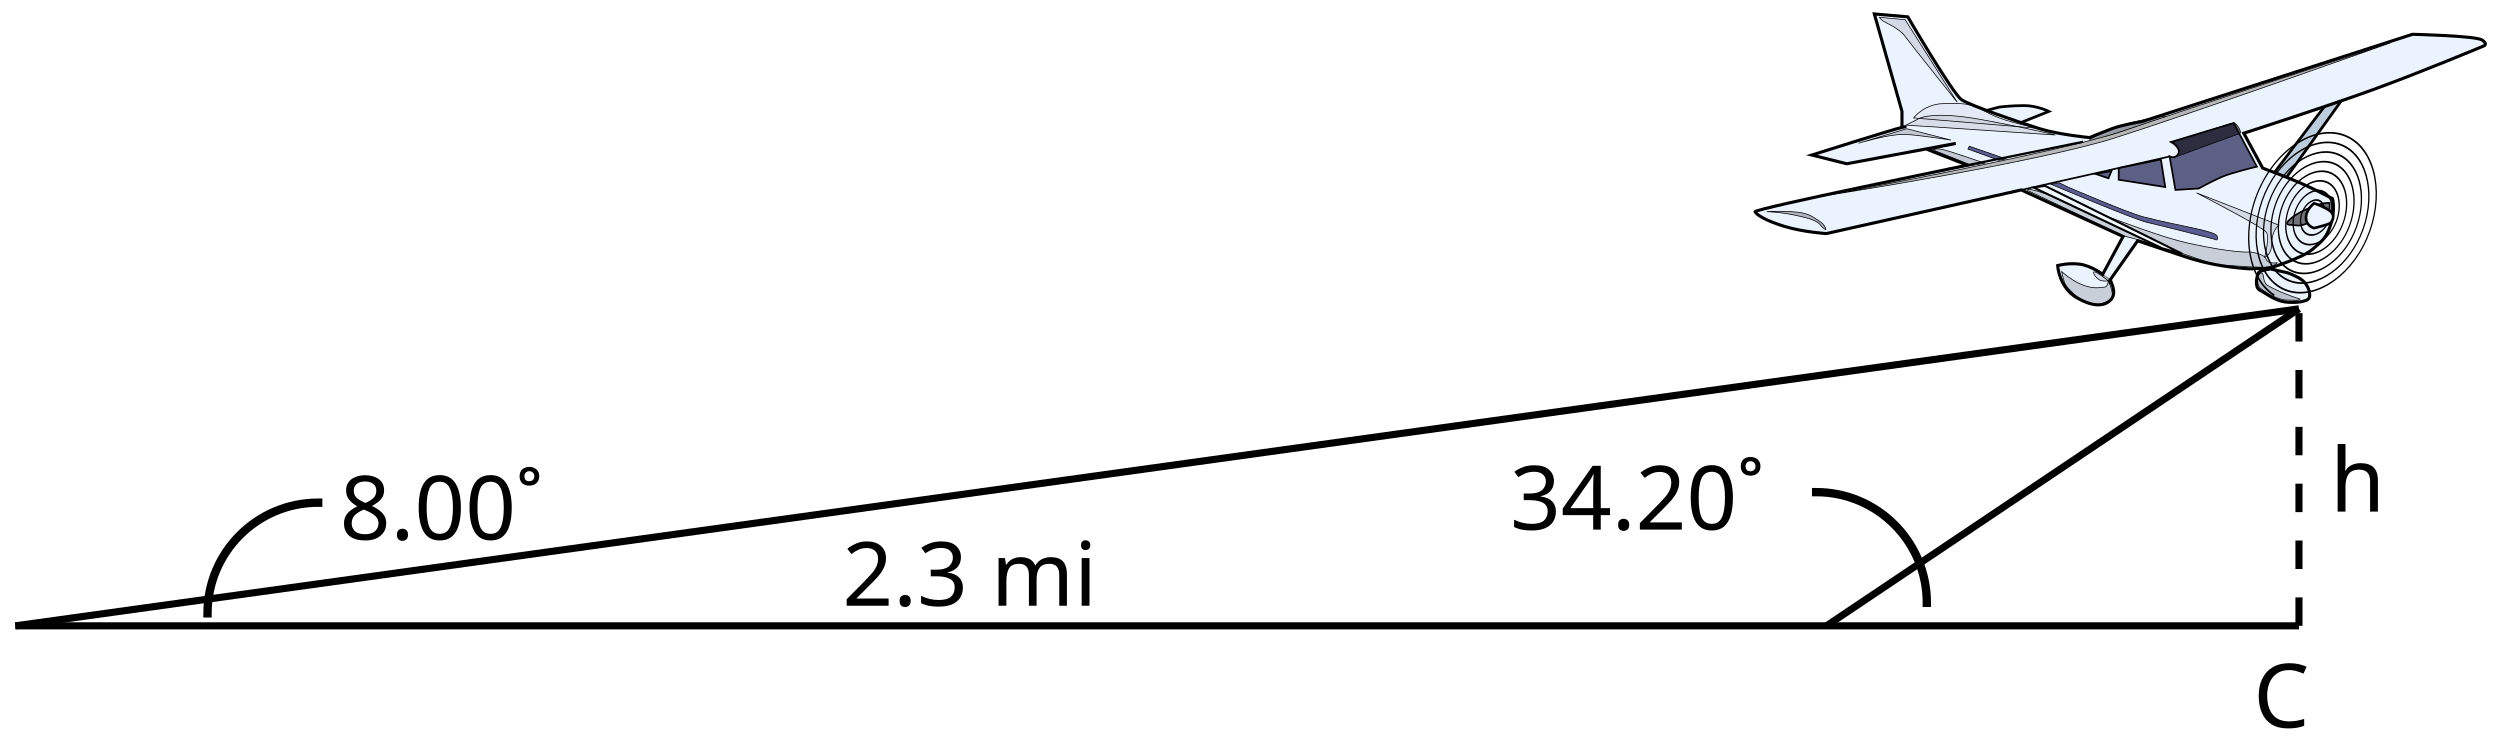
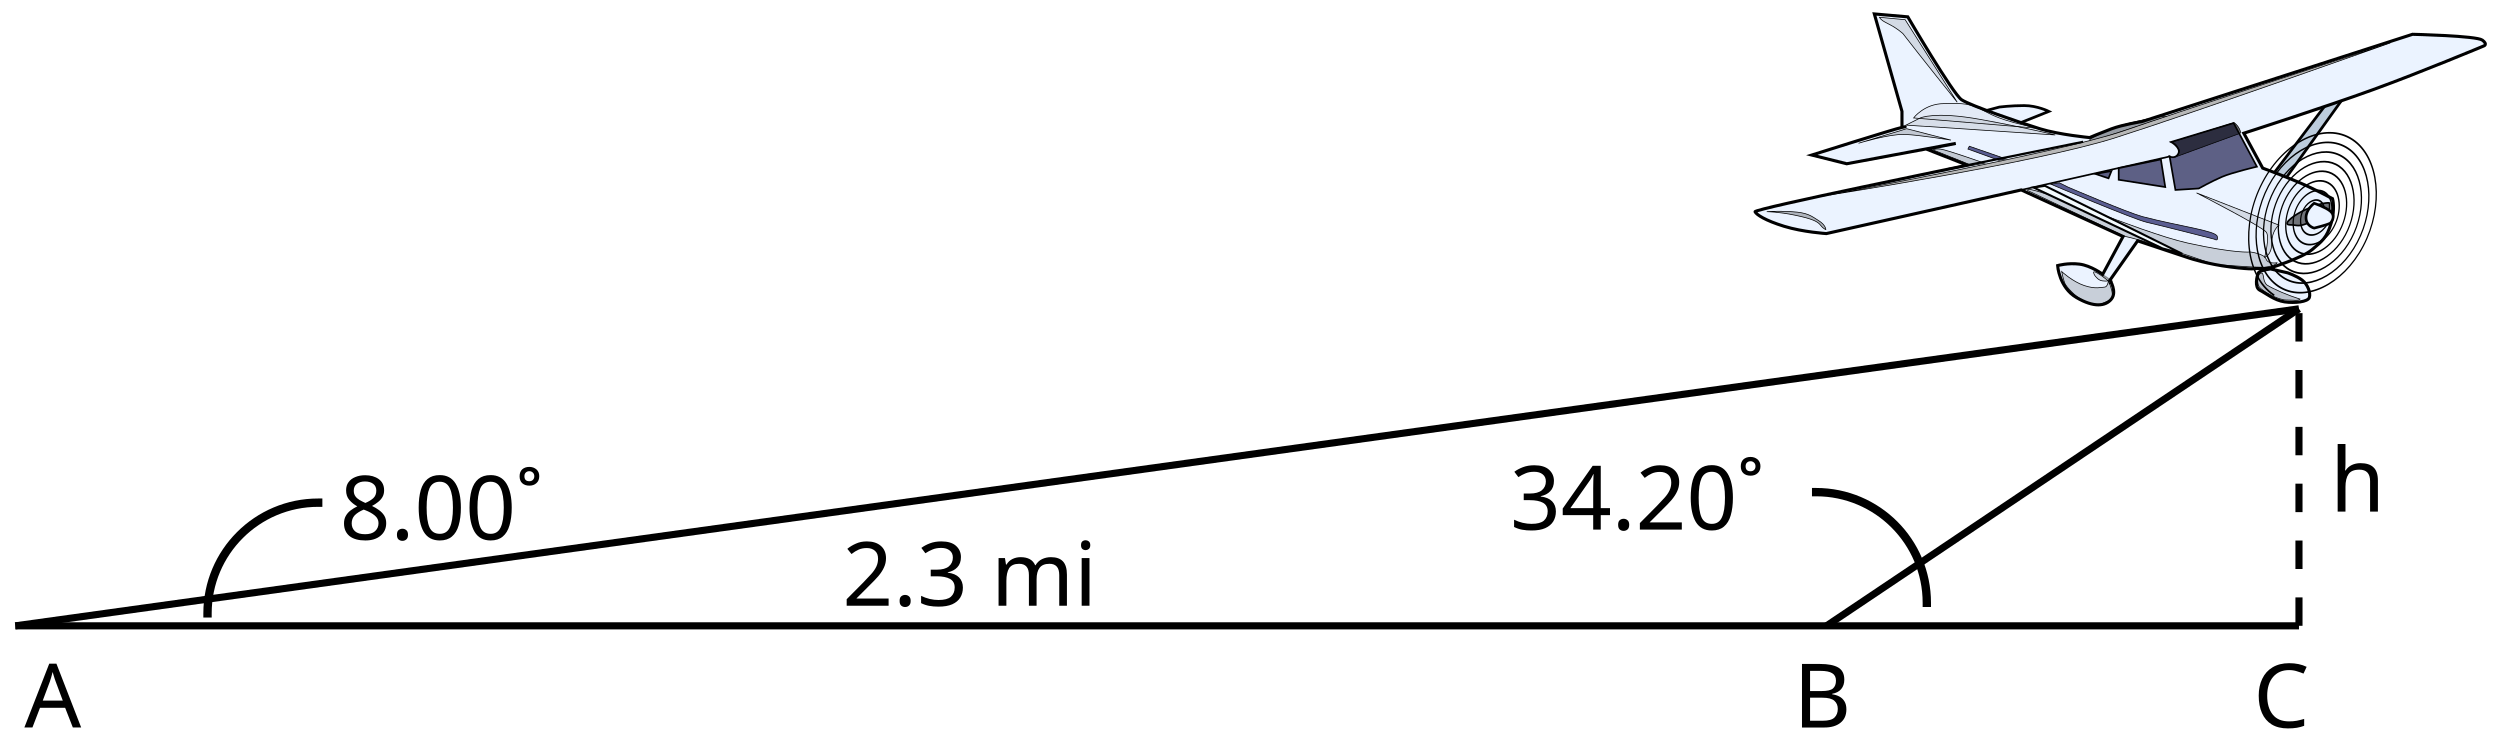
<svg xmlns="http://www.w3.org/2000/svg" style="font-style:normal;font-weight:normal;font-size:12px;font-family:Dialog;color-interpolation:auto;fill:#000000;fill-opacity:1;stroke:#000000;stroke-width:1;stroke-linecap:square;stroke-linejoin:miter;stroke-miterlimit:10;stroke-dasharray:none;stroke-dashoffset:0;stroke-opacity:1;color-rendering:auto;image-rendering:auto;shape-rendering:auto;text-rendering:auto" contentScriptType="text/ecmascript" preserveAspectRatio="xMidYMid" zoomAndPan="magnify" version="1.0" contentStyleType="text/css" id="svg7" width="300" height="90">
  <defs id="genericDefs">
    <defs id="defs1">
      <clipPath clipPathUnits="userSpaceOnUse" id="clipPath1">
        <path d="M 0,0 H 490 V 490 H 0 Z" id="path1" />
      </clipPath>
      <clipPath clipPathUnits="userSpaceOnUse" id="clipPath2">
        <path d="m 1,208.043 v 73.913 h 488.996 v -73.913 z" id="path2" />
      </clipPath>
    </defs>
  </defs>
  <path d="M 4,278.957 H 485.996" style="font-family:'Times New Roman';color-interpolation:linearRGB;fill:none;stroke-width:1.5;stroke-linecap:butt;stroke-linejoin:round;color-rendering:optimizeQuality;image-rendering:optimizeQuality;text-rendering:optimizeLegibility" clip-path="url(#clipPath2)" id="path3" transform="matrix(0.568548,0,0,0.568548,-0.435044,-83.50062)" />
-   <path d="M 4,278.957 485.996,212.043" style="font-family:'Times New Roman';color-interpolation:linearRGB;fill:none;stroke-width:1.5;stroke-linecap:butt;stroke-linejoin:round;color-rendering:optimizeQuality;image-rendering:optimizeQuality;text-rendering:optimizeLegibility" clip-path="url(#clipPath2)" id="path4" transform="matrix(0.568548,0,0,0.568548,-0.435044,-83.50062)" />
+   <path d="M 4,278.957 485.996,212.043" style="font-family:'Times New Roman';display:inline;color-interpolation:linearRGB;fill:none;stroke-width:1.5;stroke-linecap:butt;stroke-linejoin:round;color-rendering:optimizeQuality;image-rendering:optimizeQuality;text-rendering:optimizeLegibility" clip-path="url(#clipPath2)" id="path4" transform="matrix(0.568548,0,0,0.568548,-0.435044,-83.50062)" />
  <path d="m 386.273,278.957 99.723,-66.913" style="font-family:'Times New Roman';color-interpolation:linearRGB;fill:none;stroke-width:1.5;stroke-linecap:butt;stroke-linejoin:round;color-rendering:optimizeQuality;image-rendering:optimizeQuality;text-rendering:optimizeLegibility" clip-path="url(#clipPath2)" id="path5" transform="matrix(0.568548,0,0,0.568548,-0.435044,-83.50062)" />
  <path d="M 485.996,278.957 V 212.043" style="font-family:'Times New Roman';color-interpolation:linearRGB;fill:none;stroke-width:1.5;stroke-linecap:butt;stroke-linejoin:round;stroke-dasharray:6, 6;stroke-dashoffset:0;color-rendering:optimizeQuality;image-rendering:optimizeQuality;text-rendering:optimizeLegibility" clip-path="url(#clipPath2)" id="path6" transform="matrix(0.568548,0,0,0.568548,-0.435044,-83.50062)" />
  <text xml:space="preserve" style="font-size:10.667px;font-family:sans-serif;-inkscape-font-specification:'sans-serif, Normal';fill:#000000;stroke-width:1.002;stroke-dasharray:3.411, 3.411;stroke-dashoffset:0" x="101.086" y="72.687" id="text7">
    <tspan id="tspan7" x="101.086" y="72.687" style="stroke:none">2.3 mi</tspan>
  </text>
-   <text xml:space="preserve" style="font-style:normal;font-weight:normal;font-size:10.667px;font-family:sans-serif;-inkscape-font-specification:'sans-serif, Normal';display:inline;color-interpolation:auto;fill:#000000;fill-opacity:1;stroke:#000000;stroke-width:1.002;stroke-linecap:square;stroke-linejoin:miter;stroke-miterlimit:10;stroke-dasharray:3.411, 3.411;stroke-dashoffset:0;stroke-opacity:1;color-rendering:auto;image-rendering:auto;shape-rendering:auto;text-rendering:auto" x="1.753" y="87.16" id="text7-2">
-     <tspan id="tspan7-2" x="0" y="0" style="stroke:none">A</tspan>
+   <text xml:space="preserve" style="font-style:normal;font-weight:normal;font-size:10.667px;font-family:sans-serif;-inkscape-font-specification:'sans-serif, Normal';color-interpolation:auto;fill:#000000;fill-opacity:1;stroke:none;stroke-width:1.002;stroke-linecap:square;stroke-linejoin:miter;stroke-miterlimit:10;stroke-dasharray:3.413, 3.413;stroke-dashoffset:0;stroke-opacity:1;color-rendering:auto;image-rendering:auto;shape-rendering:auto;text-rendering:auto" x="270.39" y="87.3" id="text7-2-5-6">
+     <tspan id="tspan7-2-0-7" x="270.39" y="87.3" style="stroke:none;stroke-width:1.002;stroke-dasharray:3.413, 3.413;stroke-dashoffset:0">C</tspan>
  </text>
-   <text xml:space="preserve" style="font-style:normal;font-weight:normal;font-size:10.667px;font-family:sans-serif;-inkscape-font-specification:'sans-serif, Normal';display:inline;color-interpolation:auto;fill:#000000;fill-opacity:1;stroke:#000000;stroke-width:1.002;stroke-linecap:square;stroke-linejoin:miter;stroke-miterlimit:10;stroke-dasharray:3.411, 3.411;stroke-dashoffset:0;stroke-opacity:1;color-rendering:auto;image-rendering:auto;shape-rendering:auto;text-rendering:auto" x="214.014" y="87.16" id="text7-2-5">
-     <tspan id="tspan7-2-0" x="0" y="0" style="stroke:none">B</tspan>
+   <text xml:space="preserve" style="font-style:normal;font-weight:normal;font-size:10.667px;font-family:sans-serif;-inkscape-font-specification:'sans-serif, Normal';color-interpolation:auto;fill:#000000;fill-opacity:1;stroke:none;stroke-width:1.002;stroke-linecap:square;stroke-linejoin:miter;stroke-miterlimit:10;stroke-dasharray:3.413, 3.413;stroke-dashoffset:0;stroke-opacity:1;color-rendering:auto;image-rendering:auto;shape-rendering:auto;text-rendering:auto" x="215.208" y="87.3" id="text7-2-5-6-5">
+     <tspan id="tspan7-2-0-7-0" x="215.208" y="87.3" style="stroke:none;stroke-width:1.002;stroke-dasharray:3.413, 3.413;stroke-dashoffset:0">B</tspan>
  </text>
-   <text xml:space="preserve" style="font-style:normal;font-weight:normal;font-size:10.667px;font-family:sans-serif;-inkscape-font-specification:'sans-serif, Normal';color-interpolation:auto;fill:#000000;fill-opacity:1;stroke:#000000;stroke-width:1.002;stroke-linecap:square;stroke-linejoin:miter;stroke-miterlimit:10;stroke-dasharray:3.411, 3.411;stroke-dashoffset:0;stroke-opacity:1;color-rendering:auto;image-rendering:auto;shape-rendering:auto;text-rendering:auto" x="270.39" y="87.3" id="text7-2-5-6">
-     <tspan id="tspan7-2-0-7" x="270.39" y="87.3" style="stroke:none">C</tspan>
+   <text xml:space="preserve" style="font-style:normal;font-weight:normal;font-size:10.667px;font-family:sans-serif;color-interpolation:auto;fill:#000000;fill-opacity:1;stroke:none;stroke-width:1.002;stroke-linecap:square;stroke-linejoin:miter;stroke-miterlimit:10;stroke-dasharray:3.413, 3.413;stroke-dashoffset:0;stroke-opacity:1;color-rendering:auto;image-rendering:auto;shape-rendering:auto;text-rendering:auto;-inkscape-font-specification:'sans-serif, Normal'" x="2.925" y="87.295" id="text7-2-5-6-61">
+     <tspan id="tspan7-2-0-7-3" x="2.925" y="87.295" style="stroke:none;stroke-width:1.002;stroke-dasharray:3.413, 3.413;stroke-dashoffset:0">A</tspan>
  </text>
-   <g id="layer1" transform="matrix(-0.08789927,0,0,0.08789927,300.657,-12.9227)">
+   <text xml:space="preserve" style="font-size:10.667px;font-family:sans-serif;-inkscape-font-specification:'sans-serif, Normal';fill:#000000;stroke:none;stroke-width:1.002;stroke-dasharray:3.411, 3.411;stroke-dashoffset:0" x="40.766" y="64.746" id="text8">
+     <tspan id="tspan8" x="40.766" y="64.746">8.00˚</tspan>
+   </text>
+   <text xml:space="preserve" style="font-style:normal;font-weight:normal;font-size:10.667px;font-family:sans-serif;-inkscape-font-specification:'sans-serif, Normal';color-interpolation:auto;fill:#000000;fill-opacity:1;stroke:none;stroke-width:1.002;stroke-linecap:square;stroke-linejoin:miter;stroke-miterlimit:10;stroke-dasharray:3.411, 3.411;stroke-dashoffset:0;stroke-opacity:1;color-rendering:auto;image-rendering:auto;shape-rendering:auto;text-rendering:auto" x="181.208" y="63.55" id="text8-7">
+     <tspan id="tspan8-8" x="181.208" y="63.55">34.20˚</tspan>
+   </text>
+   <path id="path8" style="fill:none;stroke:#000000;stroke-width:1.002;stroke-dasharray:none;stroke-dashoffset:0;stroke-opacity:1" d="m 24.902,73.601 c 0,-7.335 5.946,-13.281 13.281,-13.281" />
+   <path id="path8-1" style="font-style:normal;font-weight:normal;font-size:12px;font-family:Dialog;color-interpolation:auto;fill:none;fill-opacity:1;stroke:#000000;stroke-width:1.002;stroke-linecap:square;stroke-linejoin:miter;stroke-miterlimit:10;stroke-dasharray:none;stroke-dashoffset:0;stroke-opacity:1;color-rendering:auto;image-rendering:auto;shape-rendering:auto;text-rendering:auto" d="m 231.219,72.337 c 0,-7.335 -5.946,-13.281 -13.281,-13.281" />
+   <text xml:space="preserve" style="font-style:normal;font-weight:normal;font-size:10.667px;font-family:sans-serif;-inkscape-font-specification:'sans-serif, Normal';color-interpolation:auto;fill:#000000;fill-opacity:1;stroke:#000000;stroke-width:1.002;stroke-linecap:square;stroke-linejoin:miter;stroke-miterlimit:10;stroke-dasharray:3.411, 3.411;stroke-dashoffset:0;stroke-opacity:1;color-rendering:auto;image-rendering:auto;shape-rendering:auto;text-rendering:auto" x="279.615" y="61.392" id="text7-2-5-6-6">
+     <tspan id="tspan7-2-0-7-5" x="279.615" y="61.392" style="stroke:none">h</tspan>
+   </text>
+   <g id="layer1" transform="matrix(-0.08789927,0,0,0.08789927,300.657,-12.9227)" style="font-style:normal;font-weight:normal;font-size:12px;font-family:Dialog;color-interpolation:auto;fill:#000000;fill-opacity:1;stroke:#000000;stroke-width:1;stroke-linecap:square;stroke-linejoin:miter;stroke-miterlimit:10;stroke-dasharray:none;stroke-dashoffset:0;stroke-opacity:1;color-rendering:auto;image-rendering:auto;shape-rendering:auto;text-rendering:auto">
    <g id="g2412">
      <path id="path2154" style="fill:#bcccdc;fill-rule:evenodd;stroke:#000000;stroke-width:3.767" d="m 220.23,279.24 85.39,119.14 15.88,-7.94 -93.33,-123.12 z" />
      <path id="path2142" style="fill:#ebf3ff;fill-rule:evenodd;stroke:#000000;stroke-width:3.767" d="m 663.06,314.98 -39.72,-15.89 c 0,0 15.89,-7.94 33.76,-7.94 17.87,0 33.76,1.99 33.76,1.99 l 29.78,7.94 z" />
      <path id="path1381" style="fill:#ebf3ff;fill-rule:evenodd;stroke:#000000;stroke-width:4.238" d="m 236.11,418.24 c 0,0 25.82,-13.9 49.65,-23.83 23.83,-9.93 45.67,-17.87 45.67,-17.87 l 25.82,-47.66 c 0,0 -111.21,-35.74 -176.74,-59.57 -65.53,-23.83 -150.92,-59.58 -150.92,-59.58 0.002,0 -5.955,-1.98 1.988,-7.94 7.943,-5.96 95.322,-7.94 95.322,-7.94 l 369.35,119.14 c 0,0 25.82,3.98 41.7,9.93 15.89,5.96 29.79,11.92 29.79,11.92 0,0 41.7,-3.97 67.52,-11.92 25.81,-7.94 95.31,-31.77 107.23,-39.71 11.91,-7.95 73.47,-113.19 73.47,-113.19 l 45.67,-3.97 -37.73,133.04 v 21.85 c 0,0 -9.92,-1.99 0,0 9.93,1.98 123.12,37.73 123.12,37.73 l -47.66,11.91 -148.93,-27.8 39.72,7.94 -55.61,21.85 c 0,0 291.96,59.57 289.96,63.54 -2,3.97 -13.9,11.92 -39.75,19.86 -25.81,7.94 -57.58,9.93 -57.58,9.93 l -266.1,-59.57 -139,63.54 27.8,51.63 c 0,0 15.88,-11.91 31.77,-13.9 15.89,-1.98 29.79,1.99 29.79,1.99 0,0 -1.99,29.78 -25.82,43.68 -23.83,13.9 -39.71,11.92 -47.66,1.99 -7.94,-9.93 1.99,-25.82 1.99,-25.82 l -37.73,-53.61 -71.49,23.83 c 0,0 -23.83,7.94 -55.6,11.91 -31.77,3.97 -33.76,1.99 -33.76,1.99 l -25.96,-0.09 c 0,0 19.86,1.99 21.85,5.96 1.98,3.97 5.95,19.86 -1.99,23.83 -7.94,3.97 -19.86,13.9 -33.76,15.89 -13.9,1.98 -31.77,0 -33.76,-5.96 -1.98,-5.96 1.99,-17.87 9.93,-23.83 7.95,-5.96 19.86,-9.93 19.86,-9.93 l 25.96,-5.87 c 0,0 -45.67,-13.9 -59.58,-25.82 -13.9,-11.91 -19.85,-15.88 -25.81,-35.74 -5.96,-19.86 -1.99,-33.76 -1.99,-33.76 z" />
      <path id="path2176" style="fill:#000000;fill-opacity:0.362;fill-rule:evenodd" d="m 462.1,306.44 c 1.22,-3.67 53.79,8.56 68.46,13.45 14.66,4.89 36.67,17.11 36.67,17.11 v 3.67 z" />
      <path id="path2144" style="fill:#000035;fill-opacity:0.605;fill-rule:evenodd;stroke:#000000;stroke-width:2.354px" d="m 339.37,374.55 c 0,0 33.76,7.95 47.66,13.9 13.9,5.96 31.78,15.89 31.78,15.89 l 31.77,1.99 7.94,-45.68 c 0,0 -7.94,3.97 -11.91,-3.97 -3.98,-7.94 9.93,-15.88 9.93,-15.88 l -85.39,-25.82 z" />
      <path id="path2146" style="fill:none;stroke:#000000;stroke-width:2.354px" d="m 458.52,360.65 202.55,45.68" />
      <path id="path2148" style="fill:#5d6085;fill-rule:evenodd;stroke:#000000;stroke-width:2.354px" d="m 464.48,402.35 5.96,-37.73 57.58,11.92 v 15.89 z" />
      <path id="path2150" style="fill:#5d6085;fill-rule:evenodd;stroke:#000000;stroke-width:2.354px" d="m 537.95,380.51 3.97,9.93 17.88,-5.96 z" />
      <path id="path2152" style="fill:#000000;fill-opacity:0.524;fill-rule:evenodd;stroke:#000000;stroke-width:2.354px" d="m 240.09,424.2 c 0,0 5.95,-1.99 25.81,5.96 19.86,7.94 27.8,15.88 27.8,15.88 0,0 9.93,7.94 0,7.94 -9.93,0 -9.93,3.98 -27.8,-3.97 -17.87,-7.94 -25.81,-9.93 -25.81,-17.87 z" />
      <path id="path2170" style="fill:#000000;fill-opacity:0.151;fill-rule:evenodd" d="m 311.75,505.69 c 0,0 12.64,2.3 15.09,-5.04 2.44,-7.33 21.58,-9.63 21.58,-9.63 0,0 19.56,2.45 85.57,-12.22 66.01,-14.67 222.77,-83.86 218.45,-71.76 l -131.85,62.4 c -21.61,4.32 -82.58,24.3 -123.27,38.7 -35.52,2.29 -50.78,3.73 -67.89,3.87 -17.11,-2.44 -17.68,-6.32 -17.68,-6.32 z" />
      <path id="path2156" style="fill:#f4fbfe;fill-rule:evenodd;stroke:#000000;stroke-width:2.825" d="m 441.32,493.47 187.39,-92.76 15.53,2.3 -176.03,83.12 z" />
      <path id="path2162" style="fill:#000000;fill-opacity:0.038;fill-rule:evenodd" d="m 632.01,322.69 176.03,-14.66 c 0,0 -14.67,-19.56 -41.56,-19.56 -26.9,0 -33.02,-2.09 -59.91,12.58 -26.9,14.67 -74.56,21.64 -74.56,21.64 z" />
      <path id="path2166" style="fill:#000000;fill-opacity:0.103;fill-rule:evenodd" d="m 748.48,286.54 71.07,-112.62 35.09,-3.31 c -4.32,7.78 -15.26,7.65 -31.93,22.15 -24.45,31.78 -74.23,93.78 -74.23,93.78 z" />
      <path id="path2168" style="fill:#000000;fill-opacity:0.103;fill-rule:evenodd" d="m 421.76,410.35 -112.46,44 c 0,0 9.78,7.34 9.78,24.45 0,17.11 9.78,19.56 9.78,19.56 0,0 -7.33,-26.9 -2.44,-34.23 4.89,-7.33 95.34,-53.78 95.34,-53.78 z" />
      <path id="path2172" style="fill:#000000;fill-opacity:0.178;fill-rule:evenodd" d="m 757.02,338.29 60.51,-15.56 65.69,19.88 c 0,0 -42.36,-12.97 -63.1,-12.1 -20.74,0.86 -63.1,7.78 -63.1,7.78 z" />
      <path id="path2174" style="fill:#b8b8b8;fill-rule:evenodd" d="m 922.11,413.13 c 0,0 -320.67,-59.64 -400.19,-87.3 -79.53,-27.66 -364.61,-120.24 -364.61,-120.24 0,0 262.86,93.64 377.52,130.22 109.78,34.13 387.28,77.32 387.28,77.32 z" />
      <path id="path2178" style="fill:#000000;fill-opacity:0.259;fill-rule:evenodd" d="m 927.83,460.46 c 0,0 0,-6.11 9.78,-12.22 9.78,-6.11 14.67,-11 36.67,-12.22 22.01,-1.23 34.22,0 34.22,0 0,0 -15.88,0 -39.11,4.89 -23.22,4.88 -30.56,8.55 -34.22,13.44 -3.67,4.89 -7.34,6.11 -7.34,6.11 z" />
      <path id="path2180" style="fill:#000000;fill-opacity:0.53;fill-rule:evenodd" d="m 450.52,361.29 -87.26,-31.93 c 0,0 -3.19,0 0,-6.38 3.19,-6.39 7.45,-8.52 7.45,-8.52 l 85.13,26.61 c 0,0 -4.25,0 -7.45,5.32 -3.19,5.32 -4.25,6.38 -2.12,10.64 2.12,4.26 4.25,4.26 4.25,4.26 z" />
      <path id="path2182" style="fill:#000000;fill-opacity:0.2;fill-rule:evenodd" d="m 280.51,555.36 c 15.89,-4.99 35.88,-13.4 45.22,-19.32 6.86,-6.54 2.86,-17.16 8.18,-16.09 5.32,1.06 5.18,14.33 2.64,18.02 -3.17,5.86 -25.7,18.58 -37.33,18.63 -12.25,0.06 -15.59,1.56 -18.71,-1.24 z" />
      <path id="path2184" style="fill:#000000;fill-opacity:0.151;fill-rule:evenodd" d="m 542.04,530.49 c 0,0 1.06,8.51 5.32,8.51 4.26,0 11.71,3.19 27.67,-2.13 15.96,-5.32 30.86,-19.15 30.86,-19.15 0,0 -2.13,10.64 -4.26,15.96 -2.13,5.32 -14.9,18.09 -21.28,21.28 -6.39,3.2 -18.09,11.71 -29.8,6.39 -11.7,-5.32 -13.83,-4.26 -13.83,-11.71 0,-7.45 5.32,-19.15 5.32,-19.15 z" />
      <path id="path2186" style="fill:#000000;fill-opacity:0.092;fill-rule:evenodd" d="m 542.04,530.49 8.51,-6.39 c 0,0 11.71,-8.51 11.71,-5.32 0,3.19 -4.26,8.52 -8.51,10.64 -4.26,2.13 -11.71,1.07 -11.71,1.07 z" />
      <path id="path2188" style="fill:#000000;fill-opacity:0.173;fill-rule:evenodd" d="m 781.48,351.71 -53.21,21.28 -17.03,-3.19 c 0,0 51.08,-18.09 59.59,-19.15 8.52,-1.07 10.65,1.06 10.65,1.06 z" />
      <path id="path2190" style="fill:none;stroke:#000000;stroke-width:2.354px" d="m 320.58,512.8 h 21.06" />
      <path id="path2192" style="fill:none;stroke:#000000;stroke-width:2.354px" d="M 540.3,533.87 Z" />
      <path id="path2194" style="fill:none;stroke:#000000;stroke-width:2.354px;stroke-opacity:0.422" d="m 537.29,530.86 18.06,-12.04" />
      <path id="path2196" d="m 194.32,372.08 c 0.57,0.62 -0.56,1.09 -1.03,0.96 -1.3,-0.34 -1.45,-2.02 -0.89,-3.02 1,-1.78 3.45,-1.91 5,-0.81 2.29,1.6 2.39,4.9 0.75,6.99 -2.18,2.8 -6.36,2.87 -8.98,0.68 -3.31,-2.76 -3.35,-7.82 -0.61,-10.98 3.32,-3.82 9.28,-3.83 12.96,-0.53 4.34,3.89 4.32,10.74 0.47,14.95 -4.46,4.86 -12.21,4.81 -16.94,0.39 -5.38,-5.01 -5.3,-13.67 -0.32,-18.92 5.58,-5.9 15.13,-5.79 20.91,-0.25 6.42,6.14 6.27,16.59 0.18,22.9 -6.7,6.94 -18.06,6.76 -24.89,0.11 -7.46,-7.27 -7.25,-19.53 -0.04,-26.88 7.83,-7.99 21,-7.74 28.87,0.03 8.51,8.39 8.23,22.46 -0.1,30.86 -8.96,9.03 -23.93,8.72 -32.85,-0.18 -9.55,-9.51 -9.21,-25.39 0.25,-34.83 10.07,-10.07 26.85,-9.7 36.82,0.32 10.59,10.63 10.18,28.32 -0.39,38.81 -11.2,11.11 -29.79,10.67 -40.8,-0.46 -11.64,-11.76 -11.16,-31.26 0.53,-42.79 12.32,-12.16 32.72,-11.65 44.78,0.6 12.68,12.88 12.14,34.19 -0.67,46.77 -13.45,13.2 -35.65,12.63 -48.76,-0.75 -13.72,-14 -13.12,-37.11 0.82,-50.74 14.56,-14.25 38.58,-13.61 52.73,0.89 14.77,15.12 14.1,40.04 -0.96,54.72 -15.69,15.29 -41.51,14.59 -56.71,-1.03 -15.81,-16.25 -15.08,-42.98 1.1,-58.7 16.81,-16.33 44.45,-15.57 60.69,1.17 16.85,17.37 16.06,45.91 -1.24,62.68 -17.94,17.37 -47.38,16.55 -64.67,-1.32 -17.9,-18.49 -17.04,-48.84 1.39,-66.65 19.05,-18.42 50.31,-17.53 68.64,1.46 18.94,19.61 18.02,51.77 -1.53,70.63" style="fill:none;stroke:#000000;stroke-width:1px" transform="matrix(1.7966,0.80067,-0.17741,2.1956,-22.161,-531.8)" />
      <path id="path2198" style="fill:#ebf3ff;fill-rule:evenodd;stroke:#000000;stroke-width:3.673" d="m 261.21,424.53 c 0,0 11.08,8.14 11.08,19.66 0,11.53 -11.08,14.24 -11.08,14.24 0,0 -16.89,-4.07 -22.17,-6.78 -3.69,-4.07 -6.33,-10.85 0,-16.27 6.34,-5.43 22.17,-10.85 22.17,-10.85 z" />
      <path id="path2204" style="fill:#00004c;fill-opacity:0.616;fill-rule:evenodd" d="m 608.87,396.65 11.54,1.92 c 0,0 -113.46,48.08 -130.76,51.93 -17.31,3.84 -92.31,23.07 -92.31,23.07 0,0 -5.77,3.85 -3.85,-3.84 1.93,-7.7 50,-13.47 101.92,-26.93 21.16,-5.77 101.92,-40.38 101.92,-40.38 z" />
      <path id="path2206" style="fill:#00004c;fill-opacity:0.616;fill-rule:evenodd" d="m 681.95,363.96 9.61,1.92 42.31,-15.38 -1.92,-3.85 z" />
      <path id="path2208" style="fill:none;stroke:#000000;stroke-width:3.061" d="M 758.87,377.42 578.1,340.88" />
      <path id="path2278" style="fill:#000000;fill-opacity:0.086;fill-rule:evenodd" d="m 614.64,331.27 203.84,-13.46 -19.23,-9.62 c 0,0 -19.23,-9.61 -82.69,1.93 -63.46,11.53 -101.92,21.15 -101.92,21.15 z" />
    </g>
  </g>
-   <text xml:space="preserve" style="font-size:10.667px;font-family:sans-serif;-inkscape-font-specification:'sans-serif, Normal';fill:#000000;stroke:none;stroke-width:1.002;stroke-dasharray:3.411, 3.411;stroke-dashoffset:0" x="40.766" y="64.746" id="text8">
-     <tspan id="tspan8" x="40.766" y="64.746">8.00˚</tspan>
-   </text>
-   <text xml:space="preserve" style="font-style:normal;font-weight:normal;font-size:10.667px;font-family:sans-serif;-inkscape-font-specification:'sans-serif, Normal';color-interpolation:auto;fill:#000000;fill-opacity:1;stroke:none;stroke-width:1.002;stroke-linecap:square;stroke-linejoin:miter;stroke-miterlimit:10;stroke-dasharray:3.411, 3.411;stroke-dashoffset:0;stroke-opacity:1;color-rendering:auto;image-rendering:auto;shape-rendering:auto;text-rendering:auto" x="181.208" y="63.55" id="text8-7">
-     <tspan id="tspan8-8" x="181.208" y="63.55">34.20˚</tspan>
-   </text>
-   <path id="path8" style="fill:none;stroke:#000000;stroke-width:1.002;stroke-dasharray:none;stroke-dashoffset:0;stroke-opacity:1" d="m 24.902,73.601 c 0,-7.335 5.946,-13.281 13.281,-13.281" />
-   <path id="path8-1" style="font-style:normal;font-weight:normal;font-size:12px;font-family:Dialog;color-interpolation:auto;fill:none;fill-opacity:1;stroke:#000000;stroke-width:1.002;stroke-linecap:square;stroke-linejoin:miter;stroke-miterlimit:10;stroke-dasharray:none;stroke-dashoffset:0;stroke-opacity:1;color-rendering:auto;image-rendering:auto;shape-rendering:auto;text-rendering:auto" d="m 231.219,72.337 c 0,-7.335 -5.946,-13.281 -13.281,-13.281" />
-   <text xml:space="preserve" style="font-style:normal;font-weight:normal;font-size:10.667px;font-family:sans-serif;-inkscape-font-specification:'sans-serif, Normal';color-interpolation:auto;fill:#000000;fill-opacity:1;stroke:#000000;stroke-width:1.002;stroke-linecap:square;stroke-linejoin:miter;stroke-miterlimit:10;stroke-dasharray:3.411, 3.411;stroke-dashoffset:0;stroke-opacity:1;color-rendering:auto;image-rendering:auto;shape-rendering:auto;text-rendering:auto" x="279.615" y="61.392" id="text7-2-5-6-6">
-     <tspan id="tspan7-2-0-7-5" x="279.615" y="61.392" style="stroke:none">h</tspan>
-   </text>
</svg>
